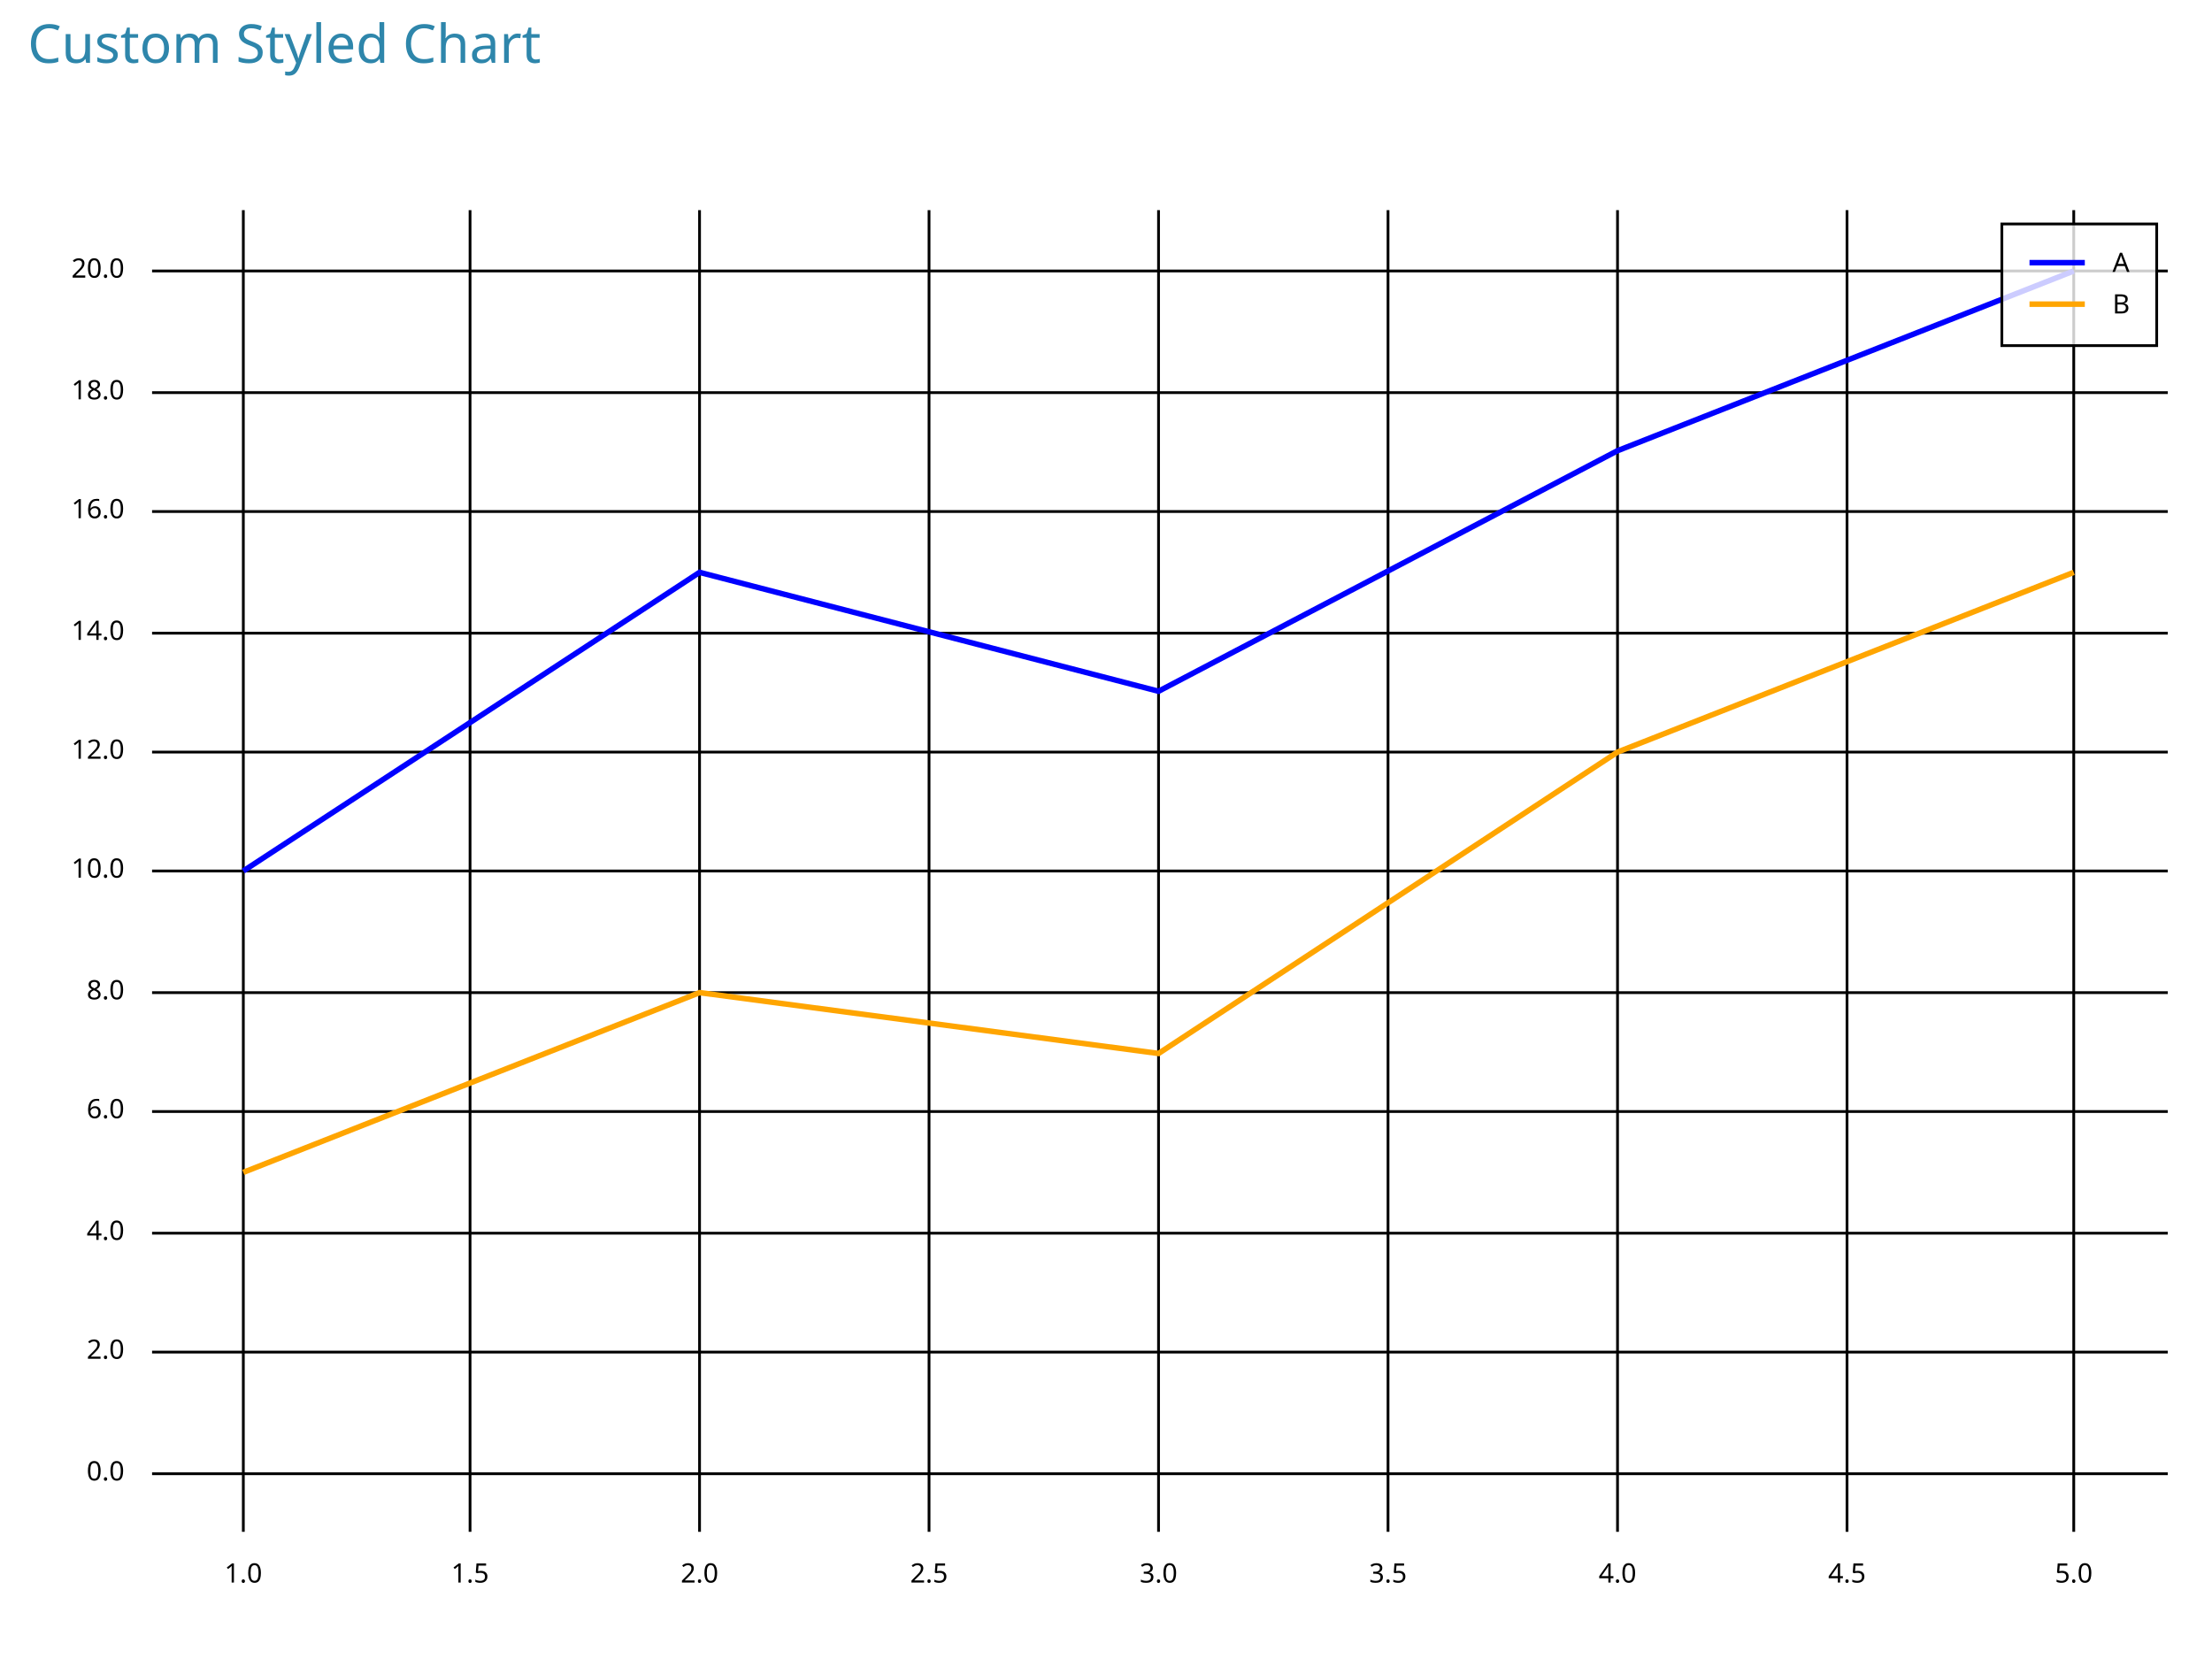
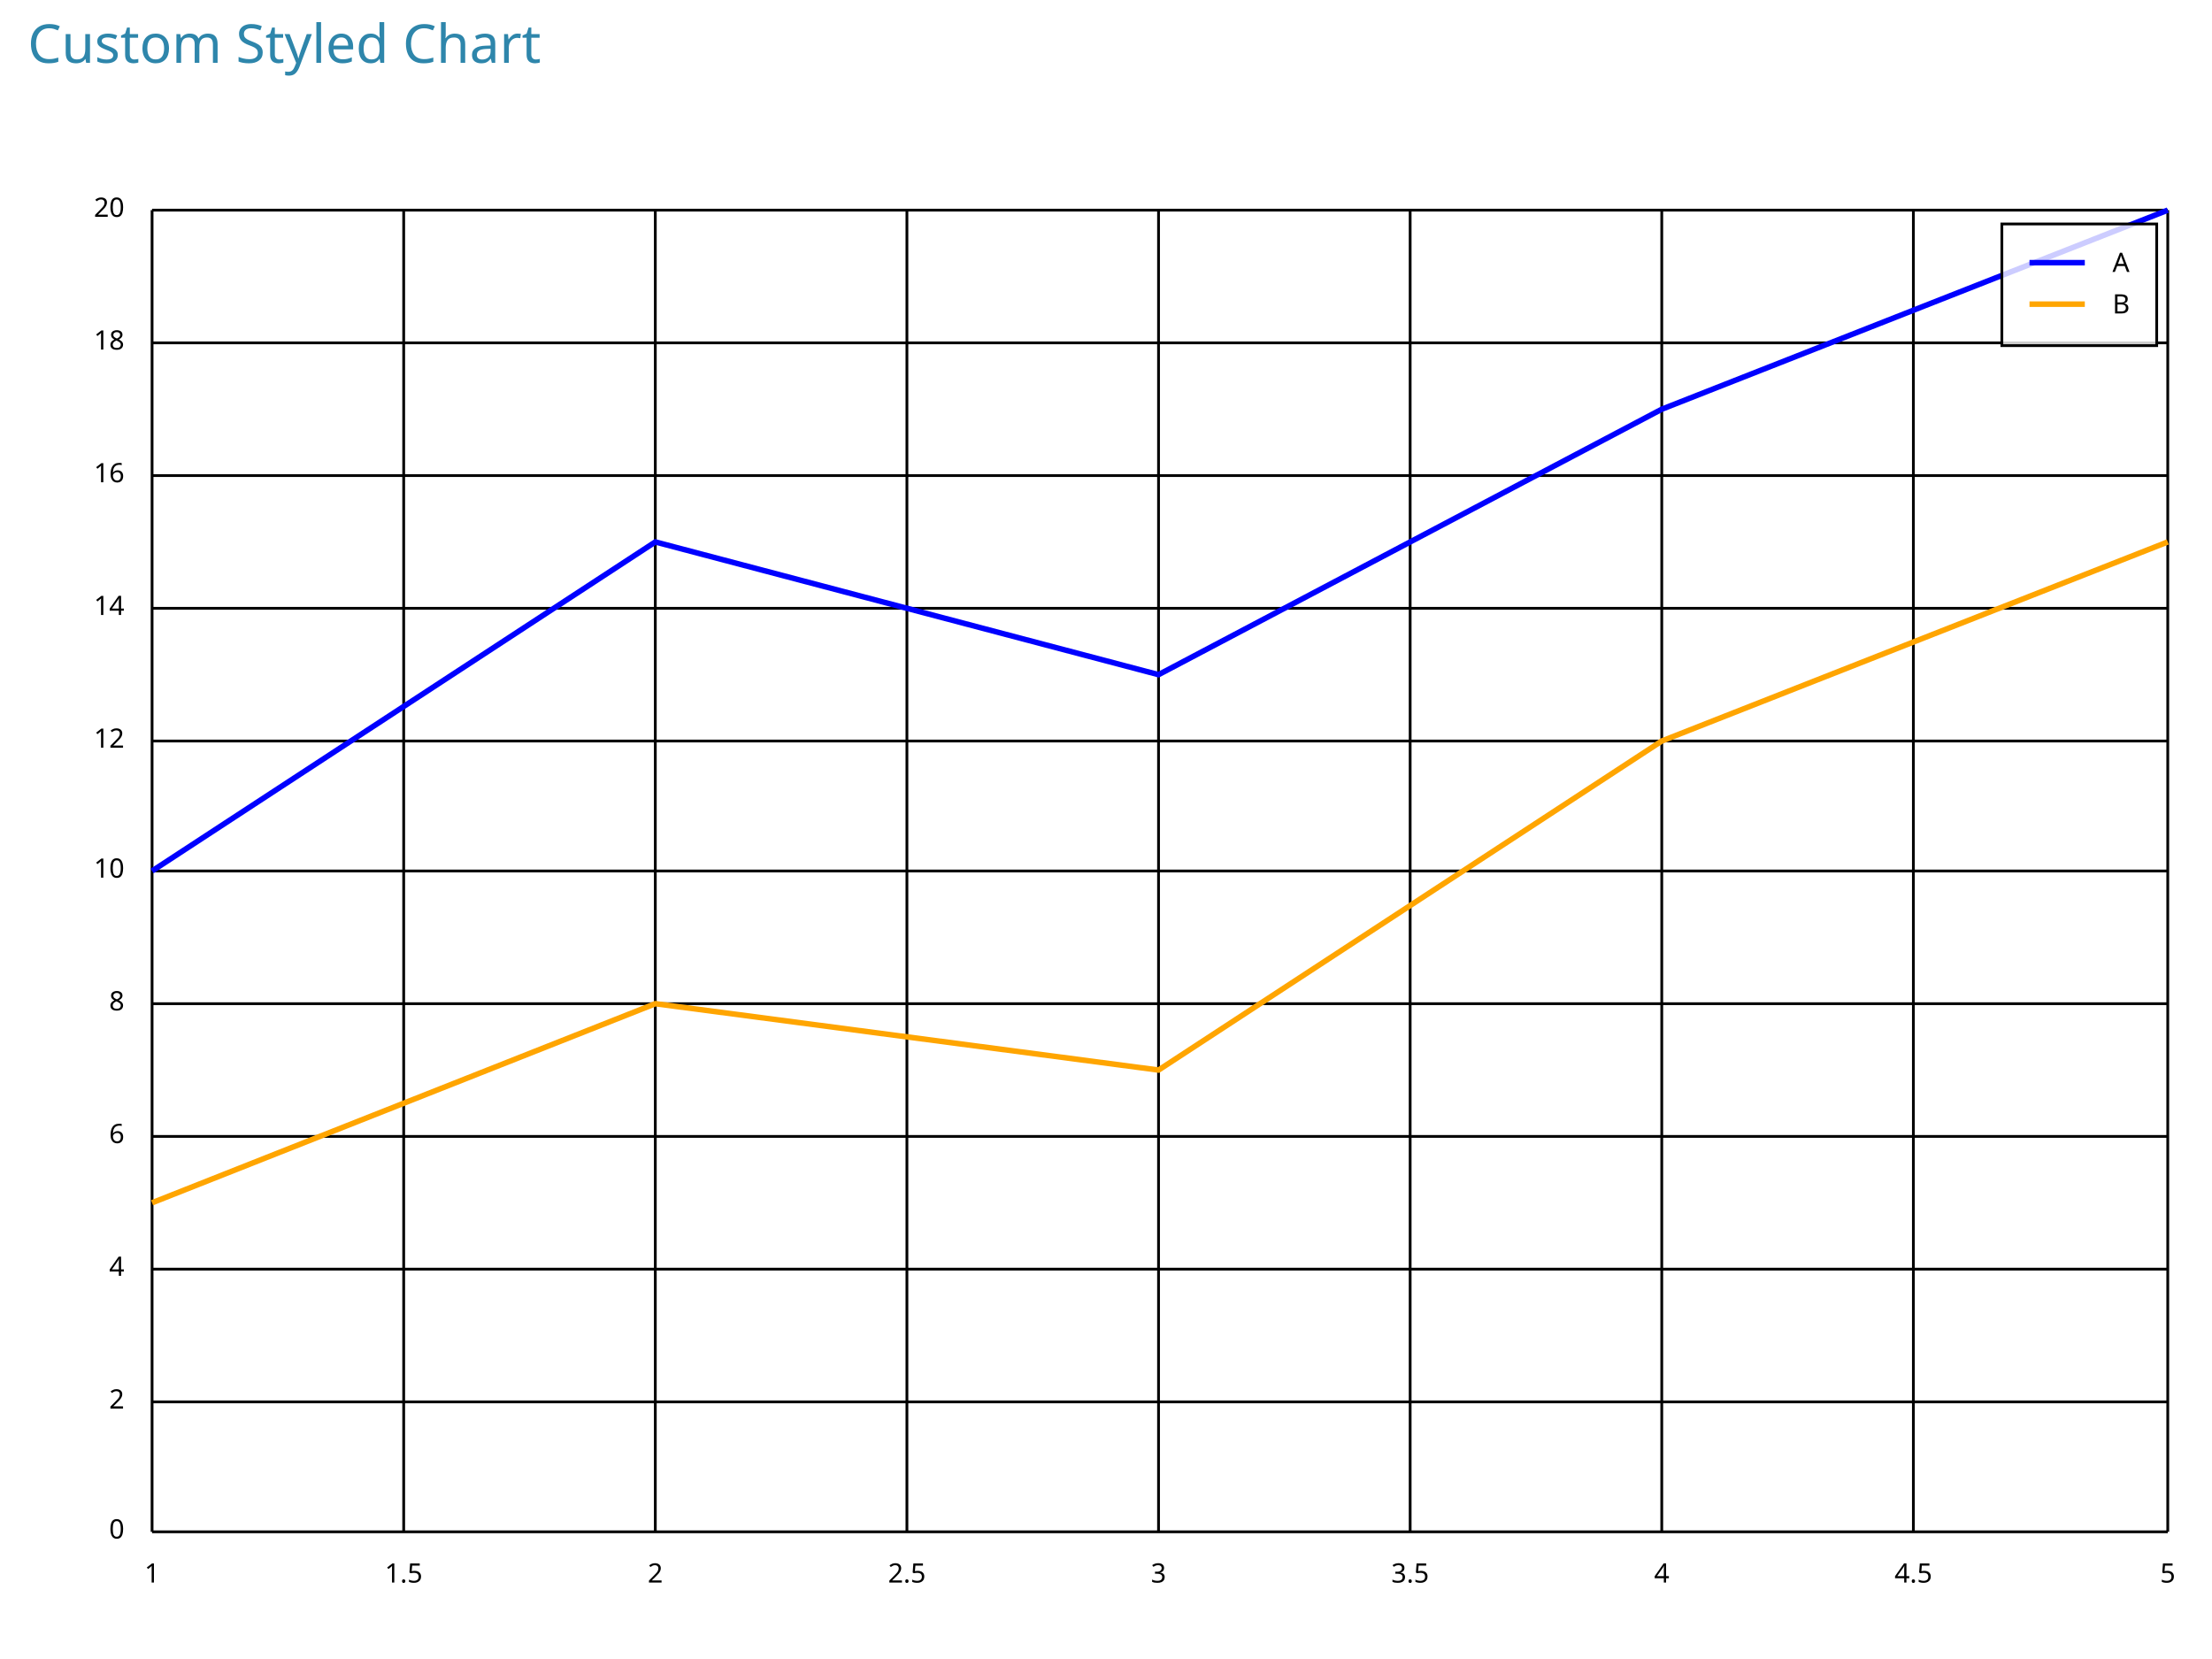
<svg xmlns="http://www.w3.org/2000/svg" width="800" height="600" viewBox="0 0 800 600">
  <rect x="0" y="0" width="800" height="600" opacity="1" fill="#FFFFFF" stroke="none" />
  <text x="10" y="8" dy="0.76em" text-anchor="start" font-family="sans-serif" font-size="19.355" opacity="1" fill="#2E86AB">
Custom Styled Chart
</text>
  <text x="400" y="59" dy="0.76em" text-anchor="middle" font-family="sans-serif" font-size="12.097" opacity="1" fill="#000000">

</text>
-   <line opacity="1" stroke="#000000" stroke-width="1" x1="88" y1="554" x2="88" y2="76" />
-   <line opacity="1" stroke="#000000" stroke-width="1" x1="170" y1="554" x2="170" y2="76" />
-   <line opacity="1" stroke="#000000" stroke-width="1" x1="253" y1="554" x2="253" y2="76" />
-   <line opacity="1" stroke="#000000" stroke-width="1" x1="336" y1="554" x2="336" y2="76" />
+   <line opacity="1" stroke="#000000" stroke-width="1" x1="55" y1="554" x2="55" y2="76" />
+   <line opacity="1" stroke="#000000" stroke-width="1" x1="146" y1="554" x2="146" y2="76" />
+   <line opacity="1" stroke="#000000" stroke-width="1" x1="237" y1="554" x2="237" y2="76" />
+   <line opacity="1" stroke="#000000" stroke-width="1" x1="328" y1="554" x2="328" y2="76" />
  <line opacity="1" stroke="#000000" stroke-width="1" x1="419" y1="554" x2="419" y2="76" />
-   <line opacity="1" stroke="#000000" stroke-width="1" x1="502" y1="554" x2="502" y2="76" />
-   <line opacity="1" stroke="#000000" stroke-width="1" x1="585" y1="554" x2="585" y2="76" />
-   <line opacity="1" stroke="#000000" stroke-width="1" x1="668" y1="554" x2="668" y2="76" />
-   <line opacity="1" stroke="#000000" stroke-width="1" x1="750" y1="554" x2="750" y2="76" />
-   <line opacity="1" stroke="#000000" stroke-width="1" x1="55" y1="533" x2="784" y2="533" />
-   <line opacity="1" stroke="#000000" stroke-width="1" x1="55" y1="489" x2="784" y2="489" />
-   <line opacity="1" stroke="#000000" stroke-width="1" x1="55" y1="446" x2="784" y2="446" />
-   <line opacity="1" stroke="#000000" stroke-width="1" x1="55" y1="402" x2="784" y2="402" />
-   <line opacity="1" stroke="#000000" stroke-width="1" x1="55" y1="359" x2="784" y2="359" />
+   <line opacity="1" stroke="#000000" stroke-width="1" x1="510" y1="554" x2="510" y2="76" />
+   <line opacity="1" stroke="#000000" stroke-width="1" x1="601" y1="554" x2="601" y2="76" />
+   <line opacity="1" stroke="#000000" stroke-width="1" x1="692" y1="554" x2="692" y2="76" />
+   <line opacity="1" stroke="#000000" stroke-width="1" x1="784" y1="554" x2="784" y2="76" />
+   <line opacity="1" stroke="#000000" stroke-width="1" x1="55" y1="554" x2="784" y2="554" />
+   <line opacity="1" stroke="#000000" stroke-width="1" x1="55" y1="507" x2="784" y2="507" />
+   <line opacity="1" stroke="#000000" stroke-width="1" x1="55" y1="459" x2="784" y2="459" />
+   <line opacity="1" stroke="#000000" stroke-width="1" x1="55" y1="411" x2="784" y2="411" />
+   <line opacity="1" stroke="#000000" stroke-width="1" x1="55" y1="363" x2="784" y2="363" />
  <line opacity="1" stroke="#000000" stroke-width="1" x1="55" y1="315" x2="784" y2="315" />
-   <line opacity="1" stroke="#000000" stroke-width="1" x1="55" y1="272" x2="784" y2="272" />
-   <line opacity="1" stroke="#000000" stroke-width="1" x1="55" y1="229" x2="784" y2="229" />
-   <line opacity="1" stroke="#000000" stroke-width="1" x1="55" y1="185" x2="784" y2="185" />
-   <line opacity="1" stroke="#000000" stroke-width="1" x1="55" y1="142" x2="784" y2="142" />
-   <line opacity="1" stroke="#000000" stroke-width="1" x1="55" y1="98" x2="784" y2="98" />
+   <line opacity="1" stroke="#000000" stroke-width="1" x1="55" y1="268" x2="784" y2="268" />
+   <line opacity="1" stroke="#000000" stroke-width="1" x1="55" y1="220" x2="784" y2="220" />
+   <line opacity="1" stroke="#000000" stroke-width="1" x1="55" y1="172" x2="784" y2="172" />
+   <line opacity="1" stroke="#000000" stroke-width="1" x1="55" y1="124" x2="784" y2="124" />
+   <line opacity="1" stroke="#000000" stroke-width="1" x1="55" y1="76" x2="784" y2="76" />
  <polyline fill="none" opacity="1" stroke="#FFFFFF" stroke-width="0" points="54,76 54,554 " />
-   <text x="45" y="533" dy="0.5ex" text-anchor="end" font-family="sans-serif" font-size="9.677" opacity="1" fill="#000000">
- 0.0
+   <text x="45" y="554" dy="0.5ex" text-anchor="end" font-family="sans-serif" font-size="9.677" opacity="1" fill="#000000">
+ 0
</text>
-   <polyline fill="none" opacity="1" stroke="#FFFFFF" stroke-width="0" points="49,533 54,533 " />
-   <text x="45" y="489" dy="0.5ex" text-anchor="end" font-family="sans-serif" font-size="9.677" opacity="1" fill="#000000">
- 2.0
+   <polyline fill="none" opacity="1" stroke="#FFFFFF" stroke-width="0" points="49,554 54,554 " />
+   <text x="45" y="507" dy="0.5ex" text-anchor="end" font-family="sans-serif" font-size="9.677" opacity="1" fill="#000000">
+ 2
</text>
-   <polyline fill="none" opacity="1" stroke="#FFFFFF" stroke-width="0" points="49,489 54,489 " />
-   <text x="45" y="446" dy="0.5ex" text-anchor="end" font-family="sans-serif" font-size="9.677" opacity="1" fill="#000000">
- 4.0
+   <polyline fill="none" opacity="1" stroke="#FFFFFF" stroke-width="0" points="49,507 54,507 " />
+   <text x="45" y="459" dy="0.5ex" text-anchor="end" font-family="sans-serif" font-size="9.677" opacity="1" fill="#000000">
+ 4
</text>
-   <polyline fill="none" opacity="1" stroke="#FFFFFF" stroke-width="0" points="49,446 54,446 " />
-   <text x="45" y="402" dy="0.5ex" text-anchor="end" font-family="sans-serif" font-size="9.677" opacity="1" fill="#000000">
- 6.0
+   <polyline fill="none" opacity="1" stroke="#FFFFFF" stroke-width="0" points="49,459 54,459 " />
+   <text x="45" y="411" dy="0.5ex" text-anchor="end" font-family="sans-serif" font-size="9.677" opacity="1" fill="#000000">
+ 6
</text>
-   <polyline fill="none" opacity="1" stroke="#FFFFFF" stroke-width="0" points="49,402 54,402 " />
-   <text x="45" y="359" dy="0.5ex" text-anchor="end" font-family="sans-serif" font-size="9.677" opacity="1" fill="#000000">
- 8.0
+   <polyline fill="none" opacity="1" stroke="#FFFFFF" stroke-width="0" points="49,411 54,411 " />
+   <text x="45" y="363" dy="0.5ex" text-anchor="end" font-family="sans-serif" font-size="9.677" opacity="1" fill="#000000">
+ 8
</text>
-   <polyline fill="none" opacity="1" stroke="#FFFFFF" stroke-width="0" points="49,359 54,359 " />
+   <polyline fill="none" opacity="1" stroke="#FFFFFF" stroke-width="0" points="49,363 54,363 " />
  <text x="45" y="315" dy="0.5ex" text-anchor="end" font-family="sans-serif" font-size="9.677" opacity="1" fill="#000000">
- 10.0
+ 10
</text>
  <polyline fill="none" opacity="1" stroke="#FFFFFF" stroke-width="0" points="49,315 54,315 " />
-   <text x="45" y="272" dy="0.5ex" text-anchor="end" font-family="sans-serif" font-size="9.677" opacity="1" fill="#000000">
- 12.0
+   <text x="45" y="268" dy="0.5ex" text-anchor="end" font-family="sans-serif" font-size="9.677" opacity="1" fill="#000000">
+ 12
</text>
-   <polyline fill="none" opacity="1" stroke="#FFFFFF" stroke-width="0" points="49,272 54,272 " />
-   <text x="45" y="229" dy="0.5ex" text-anchor="end" font-family="sans-serif" font-size="9.677" opacity="1" fill="#000000">
- 14.0
+   <polyline fill="none" opacity="1" stroke="#FFFFFF" stroke-width="0" points="49,268 54,268 " />
+   <text x="45" y="220" dy="0.5ex" text-anchor="end" font-family="sans-serif" font-size="9.677" opacity="1" fill="#000000">
+ 14
</text>
-   <polyline fill="none" opacity="1" stroke="#FFFFFF" stroke-width="0" points="49,229 54,229 " />
-   <text x="45" y="185" dy="0.5ex" text-anchor="end" font-family="sans-serif" font-size="9.677" opacity="1" fill="#000000">
- 16.0
+   <polyline fill="none" opacity="1" stroke="#FFFFFF" stroke-width="0" points="49,220 54,220 " />
+   <text x="45" y="172" dy="0.5ex" text-anchor="end" font-family="sans-serif" font-size="9.677" opacity="1" fill="#000000">
+ 16
</text>
-   <polyline fill="none" opacity="1" stroke="#FFFFFF" stroke-width="0" points="49,185 54,185 " />
-   <text x="45" y="142" dy="0.5ex" text-anchor="end" font-family="sans-serif" font-size="9.677" opacity="1" fill="#000000">
- 18.0
+   <polyline fill="none" opacity="1" stroke="#FFFFFF" stroke-width="0" points="49,172 54,172 " />
+   <text x="45" y="124" dy="0.5ex" text-anchor="end" font-family="sans-serif" font-size="9.677" opacity="1" fill="#000000">
+ 18
</text>
-   <polyline fill="none" opacity="1" stroke="#FFFFFF" stroke-width="0" points="49,142 54,142 " />
-   <text x="45" y="98" dy="0.5ex" text-anchor="end" font-family="sans-serif" font-size="9.677" opacity="1" fill="#000000">
- 20.0
+   <polyline fill="none" opacity="1" stroke="#FFFFFF" stroke-width="0" points="49,124 54,124 " />
+   <text x="45" y="76" dy="0.5ex" text-anchor="end" font-family="sans-serif" font-size="9.677" opacity="1" fill="#000000">
+ 20
</text>
-   <polyline fill="none" opacity="1" stroke="#FFFFFF" stroke-width="0" points="49,98 54,98 " />
+   <polyline fill="none" opacity="1" stroke="#FFFFFF" stroke-width="0" points="49,76 54,76 " />
  <polyline fill="none" opacity="1" stroke="#FFFFFF" stroke-width="0" points="55,555 784,555 " />
-   <text x="88" y="565" dy="0.76em" text-anchor="middle" font-family="sans-serif" font-size="9.677" opacity="1" fill="#000000">
- 1.0
+   <text x="55" y="565" dy="0.76em" text-anchor="middle" font-family="sans-serif" font-size="9.677" opacity="1" fill="#000000">
+ 1
</text>
-   <polyline fill="none" opacity="1" stroke="#FFFFFF" stroke-width="0" points="88,555 88,560 " />
-   <text x="170" y="565" dy="0.76em" text-anchor="middle" font-family="sans-serif" font-size="9.677" opacity="1" fill="#000000">
+   <polyline fill="none" opacity="1" stroke="#FFFFFF" stroke-width="0" points="55,555 55,560 " />
+   <text x="146" y="565" dy="0.76em" text-anchor="middle" font-family="sans-serif" font-size="9.677" opacity="1" fill="#000000">
1.5
</text>
-   <polyline fill="none" opacity="1" stroke="#FFFFFF" stroke-width="0" points="170,555 170,560 " />
-   <text x="253" y="565" dy="0.76em" text-anchor="middle" font-family="sans-serif" font-size="9.677" opacity="1" fill="#000000">
- 2.0
+   <polyline fill="none" opacity="1" stroke="#FFFFFF" stroke-width="0" points="146,555 146,560 " />
+   <text x="237" y="565" dy="0.76em" text-anchor="middle" font-family="sans-serif" font-size="9.677" opacity="1" fill="#000000">
+ 2
</text>
-   <polyline fill="none" opacity="1" stroke="#FFFFFF" stroke-width="0" points="253,555 253,560 " />
-   <text x="336" y="565" dy="0.76em" text-anchor="middle" font-family="sans-serif" font-size="9.677" opacity="1" fill="#000000">
+   <polyline fill="none" opacity="1" stroke="#FFFFFF" stroke-width="0" points="237,555 237,560 " />
+   <text x="328" y="565" dy="0.76em" text-anchor="middle" font-family="sans-serif" font-size="9.677" opacity="1" fill="#000000">
2.5
</text>
-   <polyline fill="none" opacity="1" stroke="#FFFFFF" stroke-width="0" points="336,555 336,560 " />
+   <polyline fill="none" opacity="1" stroke="#FFFFFF" stroke-width="0" points="328,555 328,560 " />
  <text x="419" y="565" dy="0.76em" text-anchor="middle" font-family="sans-serif" font-size="9.677" opacity="1" fill="#000000">
- 3.0
+ 3
</text>
  <polyline fill="none" opacity="1" stroke="#FFFFFF" stroke-width="0" points="419,555 419,560 " />
-   <text x="502" y="565" dy="0.76em" text-anchor="middle" font-family="sans-serif" font-size="9.677" opacity="1" fill="#000000">
+   <text x="510" y="565" dy="0.76em" text-anchor="middle" font-family="sans-serif" font-size="9.677" opacity="1" fill="#000000">
3.5
</text>
-   <polyline fill="none" opacity="1" stroke="#FFFFFF" stroke-width="0" points="502,555 502,560 " />
-   <text x="585" y="565" dy="0.76em" text-anchor="middle" font-family="sans-serif" font-size="9.677" opacity="1" fill="#000000">
- 4.0
+   <polyline fill="none" opacity="1" stroke="#FFFFFF" stroke-width="0" points="510,555 510,560 " />
+   <text x="601" y="565" dy="0.76em" text-anchor="middle" font-family="sans-serif" font-size="9.677" opacity="1" fill="#000000">
+ 4
</text>
-   <polyline fill="none" opacity="1" stroke="#FFFFFF" stroke-width="0" points="585,555 585,560 " />
-   <text x="668" y="565" dy="0.76em" text-anchor="middle" font-family="sans-serif" font-size="9.677" opacity="1" fill="#000000">
+   <polyline fill="none" opacity="1" stroke="#FFFFFF" stroke-width="0" points="601,555 601,560 " />
+   <text x="692" y="565" dy="0.76em" text-anchor="middle" font-family="sans-serif" font-size="9.677" opacity="1" fill="#000000">
4.5
</text>
-   <polyline fill="none" opacity="1" stroke="#FFFFFF" stroke-width="0" points="668,555 668,560 " />
-   <text x="750" y="565" dy="0.76em" text-anchor="middle" font-family="sans-serif" font-size="9.677" opacity="1" fill="#000000">
- 5.0
+   <polyline fill="none" opacity="1" stroke="#FFFFFF" stroke-width="0" points="692,555 692,560 " />
+   <text x="784" y="565" dy="0.76em" text-anchor="middle" font-family="sans-serif" font-size="9.677" opacity="1" fill="#000000">
+ 5
</text>
-   <polyline fill="none" opacity="1" stroke="#FFFFFF" stroke-width="0" points="750,555 750,560 " />
-   <polyline fill="none" opacity="1" stroke="#0000FF" stroke-width="2" points="88,315 253,207 419,250 585,163 750,98 " />
-   <polyline fill="none" opacity="1" stroke="#FFA500" stroke-width="2" points="88,424 253,359 419,381 585,272 750,207 " />
+   <polyline fill="none" opacity="1" stroke="#FFFFFF" stroke-width="0" points="784,555 784,560 " />
+   <polyline fill="none" opacity="1" stroke="#0000FF" stroke-width="2" points="55,315 237,196 419,244 601,148 784,76 " />
+   <polyline fill="none" opacity="1" stroke="#FFA500" stroke-width="2" points="55,435 237,363 419,387 601,268 784,196 " />
  <rect x="724" y="81" width="56" height="44" opacity="0.8" fill="#FFFFFF" stroke="none" />
  <rect x="724" y="81" width="56" height="44" opacity="1" fill="none" stroke="#000000" />
  <text x="764" y="91" dy="0.76em" text-anchor="start" font-family="sans-serif" font-size="9.677" opacity="1" fill="#000000">
A
</text>
  <text x="764" y="106" dy="0.76em" text-anchor="start" font-family="sans-serif" font-size="9.677" opacity="1" fill="#000000">
B
</text>
  <polyline fill="none" opacity="1" stroke="#0000FF" stroke-width="2" points="734,95 754,95 " />
  <polyline fill="none" opacity="1" stroke="#FFA500" stroke-width="2" points="734,110 754,110 " />
</svg>
